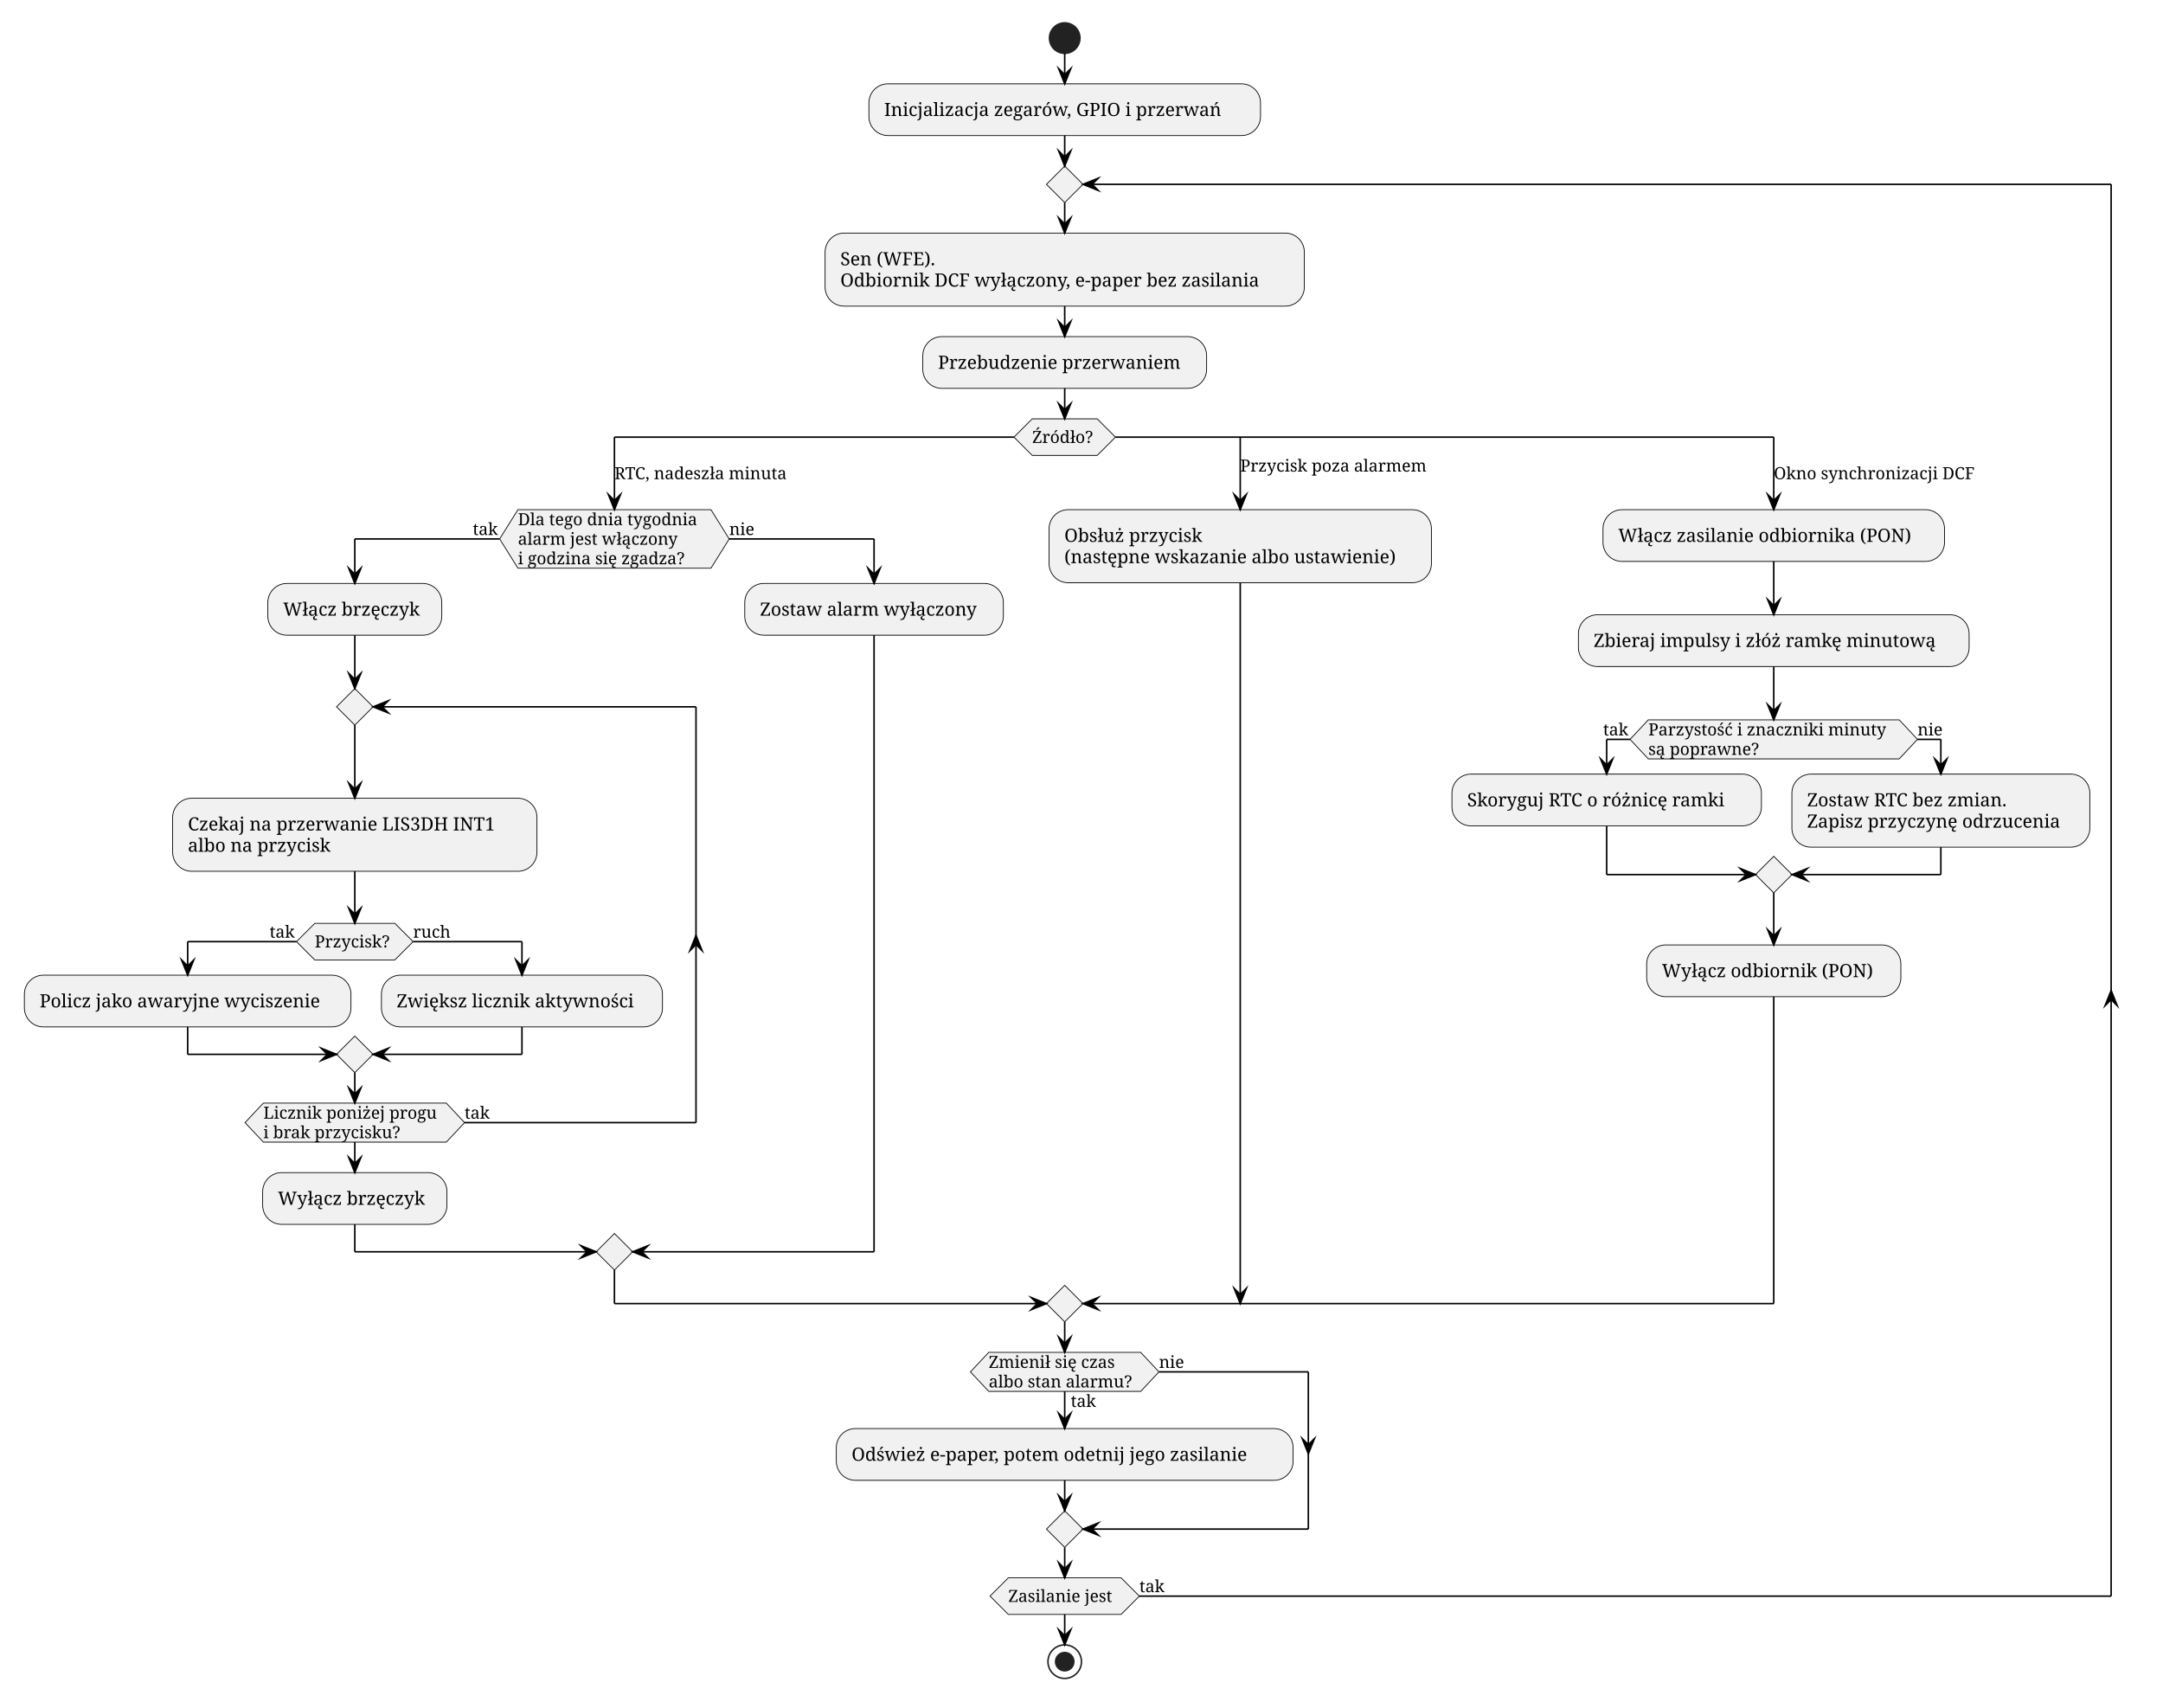
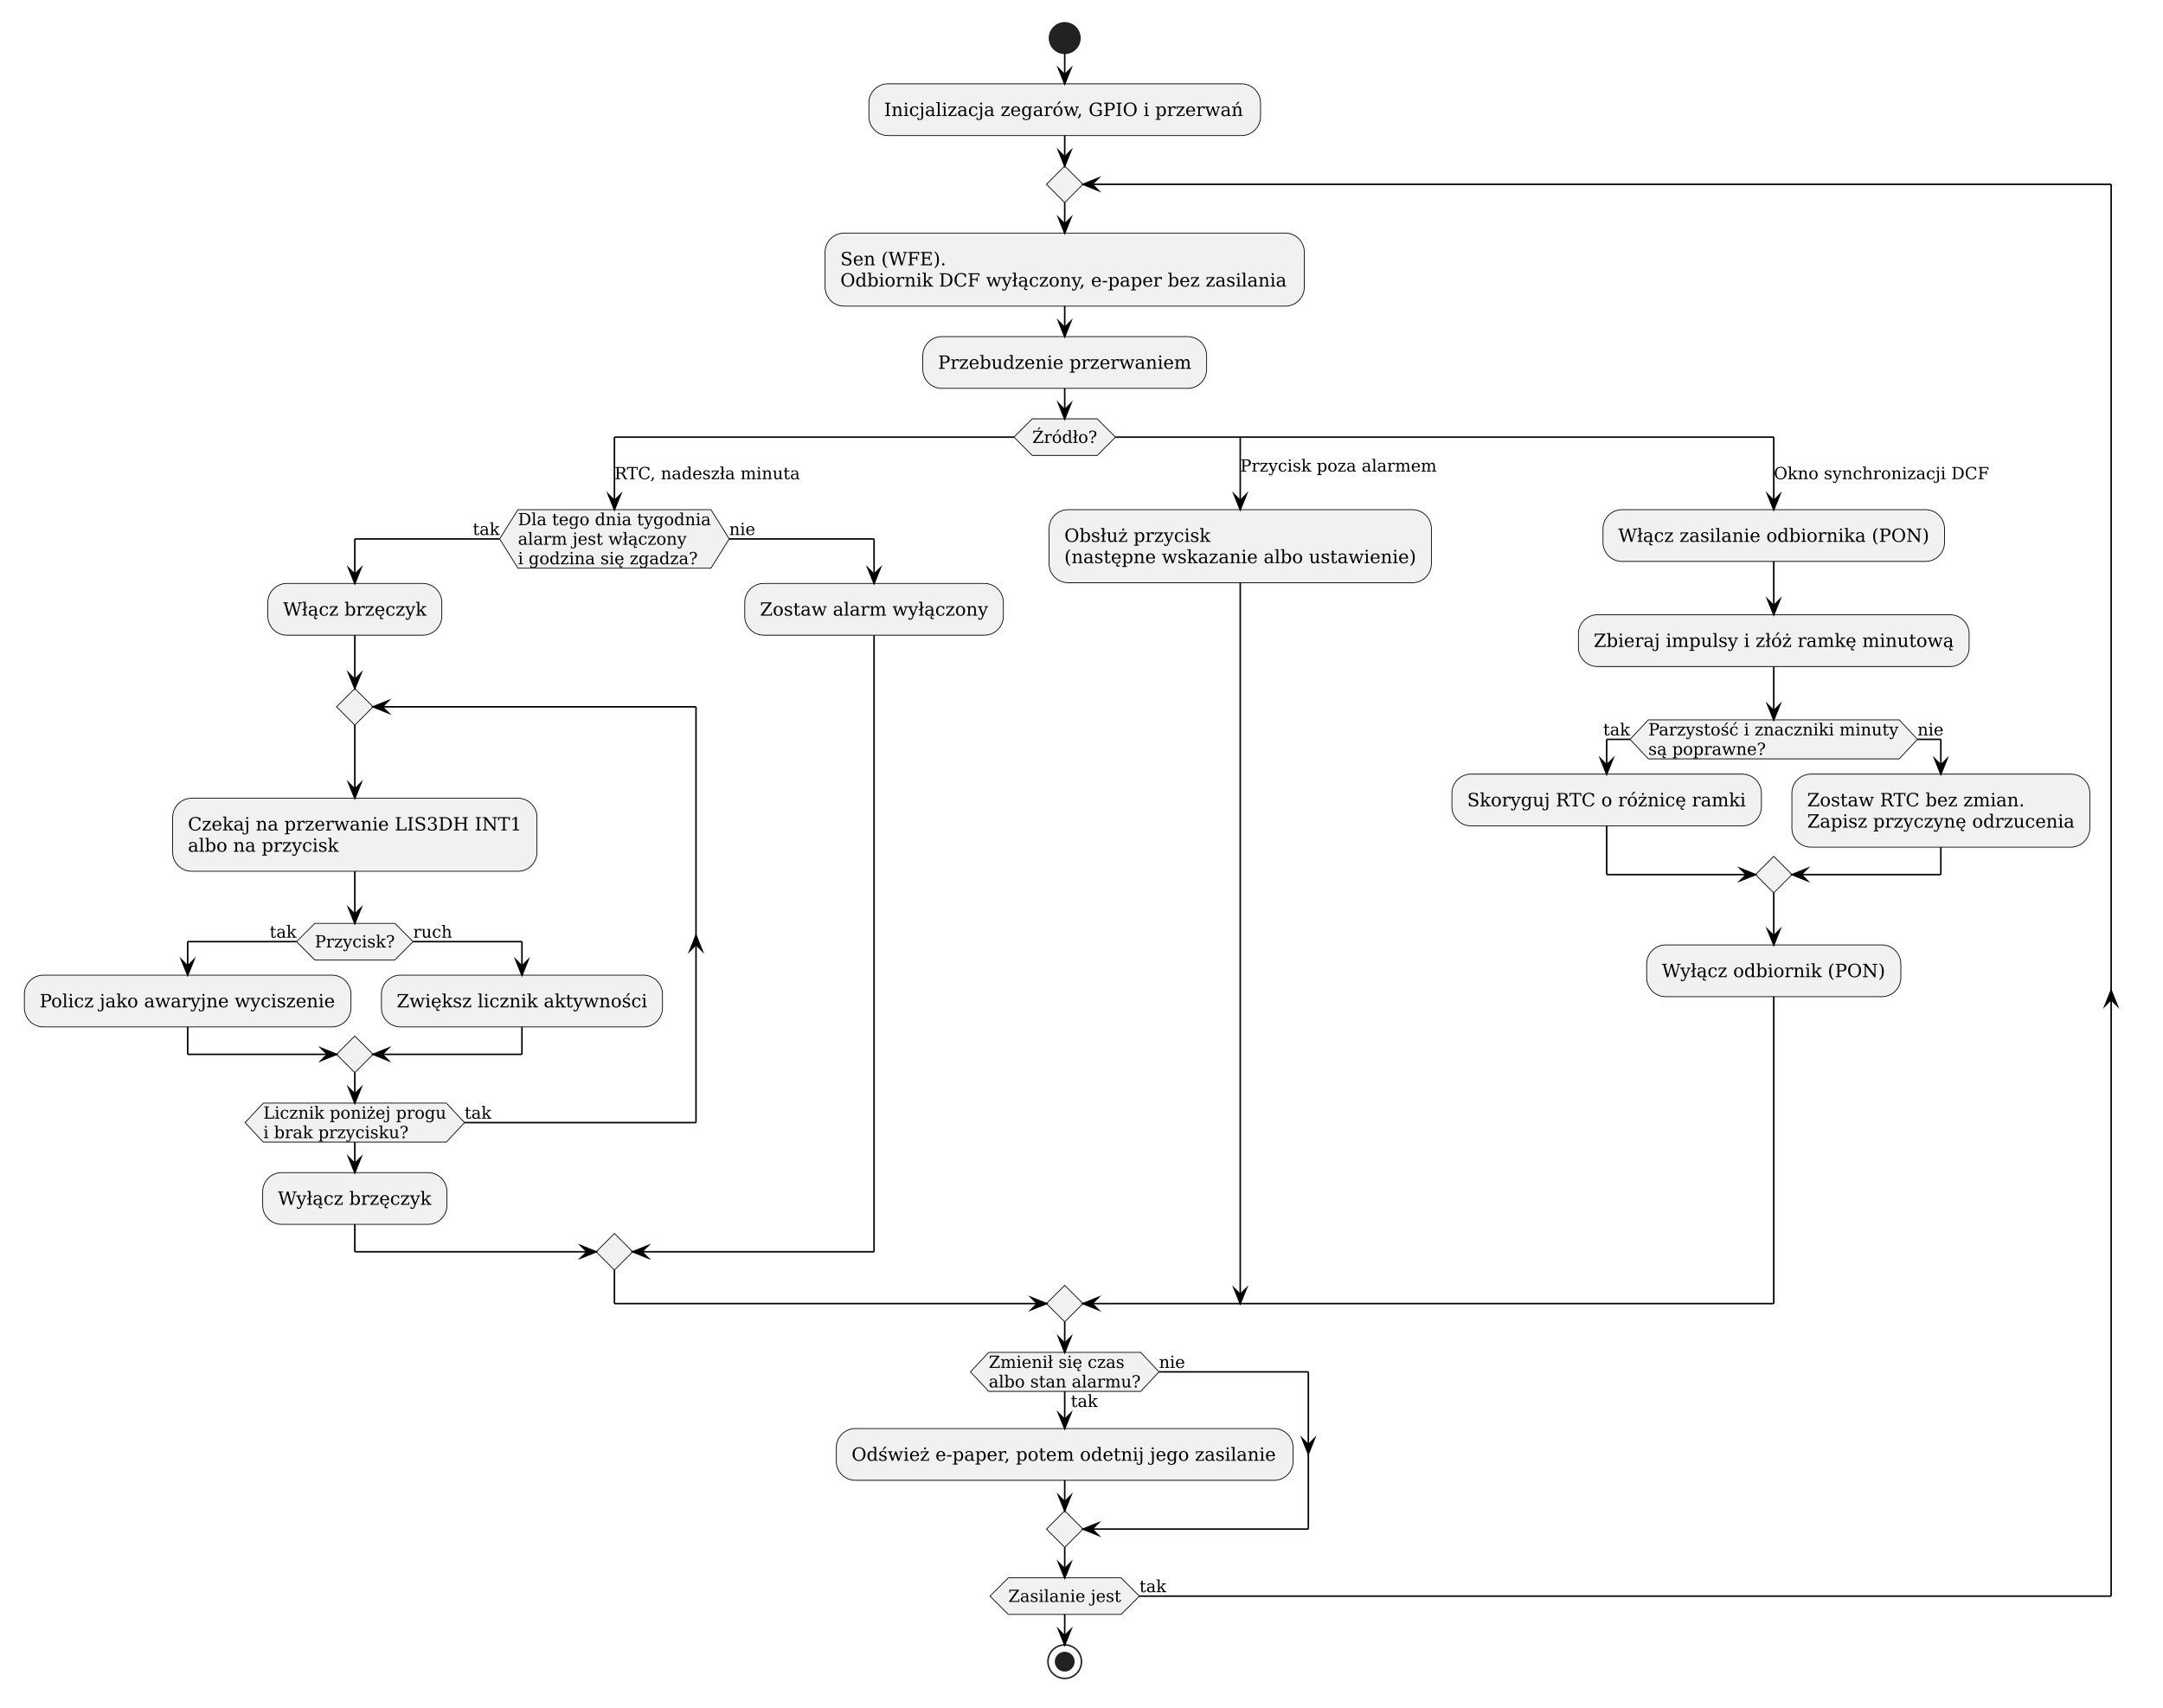
<svg xmlns="http://www.w3.org/2000/svg" version="1.1" data-diagram-type="ACTIVITY" style="width:2366px;height:1868px;background:#FFFFFF;" width="2366.667px" height="1868.333px" viewBox="0 0 2366 1868" zoomAndPan="magnify" preserveAspectRatio="none" contentStyleType="text/css">
  <defs />
  <g font-family="sans-serif" lengthAdjust="spacing">
    <ellipse cx="1164.637" cy="41.667" rx="16.667" ry="16.667" fill="#222" style="stroke:#222;stroke-width:1.667;" />
    <rect x="950.451" y="91.667" width="428.372" height="56.615" fill="#F1F1F1" style="stroke:#000;stroke-width:0.833;" rx="20.833" ry="20.833" />
-     <text x="967.118" y="126.898" fill="#000" font-size="20" textLength="395.039" font-family="serif">Inicjalizacja zegarów, GPIO i przerwań</text>
+     <text x="967.118" y="126.898" fill="#000" font-size="20" textLength="395.039" font-family="DejaVu Serif">Inicjalizacja zegarów, GPIO i przerwań</text>
    <rect x="902.531" y="254.948" width="524.212" height="79.896" fill="#F1F1F1" style="stroke:#000;stroke-width:0.833;" rx="20.833" ry="20.833" />
-     <text x="919.198" y="290.179" fill="#000" font-size="20" textLength="115.771" font-family="serif">Sen (WFE).</text>
-     <text x="919.198" y="313.46" fill="#000" font-size="20" textLength="490.879" font-family="serif">Odbiornik DCF wyłączony, e-paper bez zasilania</text>
+     <text x="919.198" y="290.179" fill="#000" font-size="20" textLength="115.771" font-family="DejaVu Serif">Sen (WFE).</text>
+     <text x="919.198" y="313.46" fill="#000" font-size="20" textLength="490.879" font-family="DejaVu Serif">Odbiornik DCF wyłączony, e-paper bez zasilania</text>
    <rect x="1009.401" y="368.177" width="310.472" height="56.615" fill="#F1F1F1" style="stroke:#000;stroke-width:0.833;" rx="20.833" ry="20.833" />
-     <text x="1026.068" y="403.408" fill="#000" font-size="20" textLength="277.139" font-family="serif">Przebudzenie przerwaniem</text>
+     <text x="1026.068" y="403.408" fill="#000" font-size="20" textLength="277.139" font-family="DejaVu Serif">Przebudzenie przerwaniem</text>
    <polygon points="1129.094,458.125,1200.181,458.125,1220.181,478.125,1200.181,498.125,1129.094,498.125,1109.094,478.125,1129.094,458.125" fill="#F1F1F1" style="stroke:#000;stroke-width:0.833;stroke-linejoin:miter;stroke-miterlimit:10;" />
-     <text x="1129.094" y="484.472" fill="#000" font-size="18.333" textLength="71.086" font-family="serif">Źródło?</text>
+     <text x="1129.094" y="484.472" fill="#000" font-size="18.333" textLength="71.086" font-family="DejaVu Serif">Źródło?</text>
    <polygon points="566.536,557.474,777.673,557.474,797.673,589.486,777.673,621.497,566.536,621.497,546.536,589.486,566.536,557.474" fill="#F1F1F1" style="stroke:#000;stroke-width:0.833;stroke-linejoin:miter;stroke-miterlimit:10;" />
-     <text x="566.536" y="574.491" fill="#000" font-size="18.333" textLength="211.138" font-family="serif">Dla tego dnia tygodnia</text>
-     <text x="566.536" y="595.833" fill="#000" font-size="18.333" textLength="184.533" font-family="serif">alarm jest włączony</text>
-     <text x="566.536" y="617.174" fill="#000" font-size="18.333" textLength="196.716" font-family="serif">i godzina się zgadza?</text>
-     <text x="517.129" y="585.162" fill="#000" font-size="18.333" textLength="29.407" font-family="serif">tak</text>
-     <text x="797.673" y="585.162" fill="#000" font-size="18.333" textLength="28.521" font-family="serif">nie</text>
+     <text x="566.536" y="574.491" fill="#000" font-size="18.333" textLength="211.138" font-family="DejaVu Serif">Dla tego dnia tygodnia</text>
+     <text x="566.536" y="595.833" fill="#000" font-size="18.333" textLength="184.533" font-family="DejaVu Serif">alarm jest włączony</text>
+     <text x="566.536" y="617.174" fill="#000" font-size="18.333" textLength="196.716" font-family="DejaVu Serif">i godzina się zgadza?</text>
+     <text x="517.129" y="585.162" fill="#000" font-size="18.333" textLength="29.407" font-family="DejaVu Serif">tak</text>
+     <text x="797.673" y="585.162" fill="#000" font-size="18.333" textLength="28.521" font-family="DejaVu Serif">nie</text>
    <rect x="292.969" y="638.164" width="190.286" height="56.615" fill="#F1F1F1" style="stroke:#000;stroke-width:0.833;" rx="20.833" ry="20.833" />
-     <text x="309.635" y="673.395" fill="#000" font-size="20" textLength="156.953" font-family="serif">Włącz brzęczyk</text>
+     <text x="309.635" y="673.395" fill="#000" font-size="20" textLength="156.953" font-family="DejaVu Serif">Włącz brzęczyk</text>
    <rect x="188.867" y="873.112" width="398.49" height="79.896" fill="#F1F1F1" style="stroke:#000;stroke-width:0.833;" rx="20.833" ry="20.833" />
-     <text x="205.534" y="908.343" fill="#000" font-size="20" textLength="365.156" font-family="serif">Czekaj na przerwanie LIS3DH INT1</text>
-     <text x="205.534" y="931.624" fill="#000" font-size="20" textLength="164.863" font-family="serif">albo na przycisk</text>
+     <text x="205.534" y="908.343" fill="#000" font-size="20" textLength="365.156" font-family="DejaVu Serif">Czekaj na przerwanie LIS3DH INT1</text>
+     <text x="205.534" y="931.624" fill="#000" font-size="20" textLength="164.863" font-family="DejaVu Serif">albo na przycisk</text>
    <polygon points="344.315,1009.948,431.909,1009.948,451.909,1029.948,431.909,1049.948,344.315,1049.948,324.315,1029.948,344.315,1009.948" fill="#F1F1F1" style="stroke:#000;stroke-width:0.833;stroke-linejoin:miter;stroke-miterlimit:10;" />
-     <text x="344.315" y="1036.295" fill="#000" font-size="18.333" textLength="87.594" font-family="serif">Przycisk?</text>
-     <text x="294.908" y="1025.624" fill="#000" font-size="18.333" textLength="29.407" font-family="serif">tak</text>
-     <text x="451.909" y="1025.624" fill="#000" font-size="18.333" textLength="42.646" font-family="serif">ruch</text>
+     <text x="344.315" y="1036.295" fill="#000" font-size="18.333" textLength="87.594" font-family="DejaVu Serif">Przycisk?</text>
+     <text x="294.908" y="1025.624" fill="#000" font-size="18.333" textLength="29.407" font-family="DejaVu Serif">tak</text>
+     <text x="451.909" y="1025.624" fill="#000" font-size="18.333" textLength="42.646" font-family="DejaVu Serif">ruch</text>
    <rect x="26.667" y="1066.615" width="357.23" height="56.615" fill="#F1F1F1" style="stroke:#000;stroke-width:0.833;" rx="20.833" ry="20.833" />
-     <text x="43.333" y="1101.846" fill="#000" font-size="20" textLength="323.896" font-family="serif">Policz jako awaryjne wyciszenie</text>
+     <text x="43.333" y="1101.846" fill="#000" font-size="20" textLength="323.896" font-family="DejaVu Serif">Policz jako awaryjne wyciszenie</text>
    <rect x="417.23" y="1066.615" width="307.425" height="56.615" fill="#F1F1F1" style="stroke:#000;stroke-width:0.833;" rx="20.833" ry="20.833" />
-     <text x="433.896" y="1101.846" fill="#000" font-size="20" textLength="274.092" font-family="serif">Zwiększ licznik aktywności</text>
+     <text x="433.896" y="1101.846" fill="#000" font-size="20" textLength="274.092" font-family="DejaVu Serif">Zwiększ licznik aktywności</text>
    <polygon points="388.112,1133.229,408.112,1153.229,388.112,1173.229,368.112,1153.229,388.112,1133.229" fill="#F1F1F1" style="stroke:#000;stroke-width:0.833;stroke-linejoin:miter;stroke-miterlimit:10;" />
    <polygon points="388.112,753.112,408.112,773.112,388.112,793.112,368.112,773.112,388.112,753.112" fill="#F1F1F1" style="stroke:#000;stroke-width:0.833;stroke-linejoin:miter;stroke-miterlimit:10;" />
    <polygon points="288.053,1206.563,488.171,1206.563,508.171,1227.904,488.171,1249.245,288.053,1249.245,268.053,1227.904,288.053,1206.563" fill="#F1F1F1" style="stroke:#000;stroke-width:0.833;stroke-linejoin:miter;stroke-miterlimit:10;" />
-     <text x="288.053" y="1223.58" fill="#000" font-size="18.333" textLength="200.118" font-family="serif">Licznik poniżej progu</text>
-     <text x="288.053" y="1244.921" fill="#000" font-size="18.333" textLength="158.859" font-family="serif">i brak przycisku?</text>
-     <text x="508.171" y="1223.58" fill="#000" font-size="18.333" textLength="29.407" font-family="serif">tak</text>
+     <text x="288.053" y="1223.58" fill="#000" font-size="18.333" textLength="200.118" font-family="DejaVu Serif">Licznik poniżej progu</text>
+     <text x="288.053" y="1244.921" fill="#000" font-size="18.333" textLength="158.859" font-family="DejaVu Serif">i brak przycisku?</text>
+     <text x="508.171" y="1223.58" fill="#000" font-size="18.333" textLength="29.407" font-family="DejaVu Serif">tak</text>
    <rect x="287.319" y="1282.578" width="201.585" height="56.615" fill="#F1F1F1" style="stroke:#000;stroke-width:0.833;" rx="20.833" ry="20.833" />
-     <text x="303.986" y="1317.809" fill="#000" font-size="20" textLength="168.252" font-family="serif">Wyłącz brzęczyk</text>
+     <text x="303.986" y="1317.809" fill="#000" font-size="20" textLength="168.252" font-family="DejaVu Serif">Wyłącz brzęczyk</text>
    <rect x="814.655" y="638.164" width="282.884" height="56.615" fill="#F1F1F1" style="stroke:#000;stroke-width:0.833;" rx="20.833" ry="20.833" />
-     <text x="831.322" y="673.395" fill="#000" font-size="20" textLength="249.551" font-family="serif">Zostaw alarm wyłączony</text>
+     <text x="831.322" y="673.395" fill="#000" font-size="20" textLength="249.551" font-family="DejaVu Serif">Zostaw alarm wyłączony</text>
    <polygon points="672.104,1349.193,692.104,1369.193,672.104,1389.193,652.104,1369.193,672.104,1349.193" fill="#F1F1F1" style="stroke:#000;stroke-width:0.833;stroke-linejoin:miter;stroke-miterlimit:10;" />
    <rect x="1147.539" y="557.474" width="418.206" height="79.896" fill="#F1F1F1" style="stroke:#000;stroke-width:0.833;" rx="20.833" ry="20.833" />
-     <text x="1164.206" y="592.705" fill="#000" font-size="20" textLength="159.902" font-family="serif">Obsłuż przycisk</text>
-     <text x="1164.206" y="615.986" fill="#000" font-size="20" textLength="384.873" font-family="serif">(następne wskazanie albo ustawienie)</text>
+     <text x="1164.206" y="592.705" fill="#000" font-size="20" textLength="159.902" font-family="DejaVu Serif">Obsłuż przycisk</text>
+     <text x="1164.206" y="615.986" fill="#000" font-size="20" textLength="384.873" font-family="DejaVu Serif">(następne wskazanie albo ustawienie)</text>
    <rect x="1753.438" y="557.474" width="373.587" height="56.615" fill="#F1F1F1" style="stroke:#000;stroke-width:0.833;" rx="20.833" ry="20.833" />
-     <text x="1770.104" y="592.705" fill="#000" font-size="20" textLength="340.254" font-family="serif">Włącz zasilanie odbiornika (PON)</text>
+     <text x="1770.104" y="592.705" fill="#000" font-size="20" textLength="340.254" font-family="DejaVu Serif">Włącz zasilanie odbiornika (PON)</text>
    <rect x="1726.538" y="672.422" width="427.386" height="56.615" fill="#F1F1F1" style="stroke:#000;stroke-width:0.833;" rx="20.833" ry="20.833" />
-     <text x="1743.205" y="707.653" fill="#000" font-size="20" textLength="394.053" font-family="serif">Zbieraj impulsy i złóż ramkę minutową</text>
+     <text x="1743.205" y="707.653" fill="#000" font-size="20" textLength="394.053" font-family="DejaVu Serif">Zbieraj impulsy i złóż ramkę minutową</text>
    <polygon points="1803.013,787.37,2077.449,787.37,2097.449,808.711,2077.449,830.052,1803.013,830.052,1783.013,808.711,1803.013,787.37" fill="#F1F1F1" style="stroke:#000;stroke-width:0.833;stroke-linejoin:miter;stroke-miterlimit:10;" />
-     <text x="1803.013" y="804.387" fill="#000" font-size="18.333" textLength="274.436" font-family="serif">Parzystość i znaczniki minuty</text>
-     <text x="1803.013" y="825.728" fill="#000" font-size="18.333" textLength="128.548" font-family="serif">są poprawne?</text>
-     <text x="1753.606" y="804.387" fill="#000" font-size="18.333" textLength="29.407" font-family="serif">tak</text>
-     <text x="2097.449" y="804.387" fill="#000" font-size="18.333" textLength="28.521" font-family="serif">nie</text>
+     <text x="1803.013" y="804.387" fill="#000" font-size="18.333" textLength="274.436" font-family="DejaVu Serif">Parzystość i znaczniki minuty</text>
+     <text x="1803.013" y="825.728" fill="#000" font-size="18.333" textLength="128.548" font-family="DejaVu Serif">są poprawne?</text>
+     <text x="1753.606" y="804.387" fill="#000" font-size="18.333" textLength="29.407" font-family="DejaVu Serif">tak</text>
+     <text x="2097.449" y="804.387" fill="#000" font-size="18.333" textLength="28.521" font-family="DejaVu Serif">nie</text>
    <rect x="1588.197" y="846.719" width="338.529" height="56.615" fill="#F1F1F1" style="stroke:#000;stroke-width:0.833;" rx="20.833" ry="20.833" />
-     <text x="1604.864" y="881.95" fill="#000" font-size="20" textLength="305.195" font-family="serif">Skoryguj RTC o różnicę ramki</text>
+     <text x="1604.864" y="881.95" fill="#000" font-size="20" textLength="305.195" font-family="DejaVu Serif">Skoryguj RTC o różnicę ramki</text>
    <rect x="1960.059" y="846.719" width="325.882" height="79.896" fill="#F1F1F1" style="stroke:#000;stroke-width:0.833;" rx="20.833" ry="20.833" />
-     <text x="1976.726" y="881.95" fill="#000" font-size="20" textLength="238.291" font-family="serif">Zostaw RTC bez zmian.</text>
-     <text x="1976.726" y="905.231" fill="#000" font-size="20" textLength="292.549" font-family="serif">Zapisz przyczynę odrzucenia</text>
+     <text x="1976.726" y="881.95" fill="#000" font-size="20" textLength="238.291" font-family="DejaVu Serif">Zostaw RTC bez zmian.</text>
+     <text x="1976.726" y="905.231" fill="#000" font-size="20" textLength="292.549" font-family="DejaVu Serif">Zapisz przyczynę odrzucenia</text>
    <polygon points="1940.231,936.615,1960.231,956.615,1940.231,976.615,1920.231,956.615,1940.231,936.615" fill="#F1F1F1" style="stroke:#000;stroke-width:0.833;stroke-linejoin:miter;stroke-miterlimit:10;" />
    <rect x="1801.206" y="1033.555" width="278.05" height="56.615" fill="#F1F1F1" style="stroke:#000;stroke-width:0.833;" rx="20.833" ry="20.833" />
-     <text x="1817.873" y="1068.786" fill="#000" font-size="20" textLength="244.717" font-family="serif">Wyłącz odbiornik (PON)</text>
+     <text x="1817.873" y="1068.786" fill="#000" font-size="20" textLength="244.717" font-family="DejaVu Serif">Wyłącz odbiornik (PON)</text>
    <polygon points="1164.637,1405.859,1164.637,1405.859,1184.637,1425.859,1164.637,1445.859,1164.637,1445.859,1144.637,1425.859,1164.637,1405.859" fill="#F1F1F1" style="stroke:#000;stroke-width:0.833;stroke-linejoin:miter;stroke-miterlimit:10;" />
    <rect x="914.807" y="1562.546" width="499.661" height="56.615" fill="#F1F1F1" style="stroke:#000;stroke-width:0.833;" rx="20.833" ry="20.833" />
-     <text x="931.473" y="1597.777" fill="#000" font-size="20" textLength="466.328" font-family="serif">Odśwież e-paper, potem odetnij jego zasilanie</text>
+     <text x="931.473" y="1597.777" fill="#000" font-size="20" textLength="466.328" font-family="DejaVu Serif">Odśwież e-paper, potem odetnij jego zasilanie</text>
    <polygon points="1081.515,1479.193,1247.76,1479.193,1267.76,1500.534,1247.76,1521.875,1081.515,1521.875,1061.515,1500.534,1081.515,1479.193" fill="#F1F1F1" style="stroke:#000;stroke-width:0.833;stroke-linejoin:miter;stroke-miterlimit:10;" />
-     <text x="1171.304" y="1538.892" fill="#000" font-size="18.333" textLength="29.407" font-family="serif">tak</text>
-     <text x="1081.515" y="1496.21" fill="#000" font-size="18.333" textLength="148.493" font-family="serif">Zmienił się czas</text>
-     <text x="1081.515" y="1517.551" fill="#000" font-size="18.333" textLength="166.244" font-family="serif">albo stan alarmu?</text>
-     <text x="1267.76" y="1496.21" fill="#000" font-size="18.333" textLength="28.521" font-family="serif">nie</text>
+     <text x="1171.304" y="1538.892" fill="#000" font-size="18.333" textLength="29.407" font-family="DejaVu Serif">tak</text>
+     <text x="1081.515" y="1496.21" fill="#000" font-size="18.333" textLength="148.493" font-family="DejaVu Serif">Zmienił się czas</text>
+     <text x="1081.515" y="1517.551" fill="#000" font-size="18.333" textLength="166.244" font-family="DejaVu Serif">albo stan alarmu?</text>
+     <text x="1267.76" y="1496.21" fill="#000" font-size="18.333" textLength="28.521" font-family="DejaVu Serif">nie</text>
    <polygon points="1164.637,1652.493,1184.637,1672.493,1164.637,1692.493,1144.637,1672.493,1164.637,1652.493" fill="#F1F1F1" style="stroke:#000;stroke-width:0.833;stroke-linejoin:miter;stroke-miterlimit:10;" />
    <polygon points="1164.637,181.615,1184.637,201.615,1164.637,221.615,1144.637,201.615,1164.637,181.615" fill="#F1F1F1" style="stroke:#000;stroke-width:0.833;stroke-linejoin:miter;stroke-miterlimit:10;" />
    <polygon points="1102.941,1725.827,1226.333,1725.827,1246.333,1745.827,1226.333,1765.827,1102.941,1765.827,1082.941,1745.827,1102.941,1725.827" fill="#F1F1F1" style="stroke:#000;stroke-width:0.833;stroke-linejoin:miter;stroke-miterlimit:10;" />
-     <text x="1102.941" y="1752.174" fill="#000" font-size="18.333" textLength="123.392" font-family="serif">Zasilanie jest</text>
-     <text x="1246.333" y="1741.503" fill="#000" font-size="18.333" textLength="29.407" font-family="serif">tak</text>
+     <text x="1102.941" y="1752.174" fill="#000" font-size="18.333" textLength="123.392" font-family="DejaVu Serif">Zasilanie jest</text>
+     <text x="1246.333" y="1741.503" fill="#000" font-size="18.333" textLength="29.407" font-family="DejaVu Serif">tak</text>
    <ellipse cx="1164.637" cy="1817.493" rx="18.333" ry="18.333" fill="none" style="stroke:#222;stroke-width:1.667;" />
    <ellipse cx="1164.637" cy="1817.493" rx="10" ry="10" fill="#222" style="stroke:#222;stroke-width:1.667;" />
    <line x1="1164.637" y1="58.333" x2="1164.637" y2="91.667" style="stroke:#000;stroke-width:1.667;" />
    <polygon points="1157.971,75,1164.637,91.667,1171.304,75,1164.637,81.667" fill="#000" style="stroke:#000;stroke-width:1.667;stroke-linejoin:miter;stroke-miterlimit:10;" />
    <line x1="1164.637" y1="334.844" x2="1164.637" y2="368.177" style="stroke:#000;stroke-width:1.667;" />
    <polygon points="1157.971,351.51,1164.637,368.177,1171.304,351.51,1164.637,358.177" fill="#000" style="stroke:#000;stroke-width:1.667;stroke-linejoin:miter;stroke-miterlimit:10;" />
    <line x1="324.315" y1="1029.948" x2="205.282" y2="1029.948" style="stroke:#000;stroke-width:1.667;" />
    <line x1="205.282" y1="1029.948" x2="205.282" y2="1066.615" style="stroke:#000;stroke-width:1.667;" />
    <polygon points="198.615,1049.948,205.282,1066.615,211.948,1049.948,205.282,1056.615" fill="#000" style="stroke:#000;stroke-width:1.667;stroke-linejoin:miter;stroke-miterlimit:10;" />
    <line x1="451.909" y1="1029.948" x2="570.942" y2="1029.948" style="stroke:#000;stroke-width:1.667;" />
    <line x1="570.942" y1="1029.948" x2="570.942" y2="1066.615" style="stroke:#000;stroke-width:1.667;" />
    <polygon points="564.276,1049.948,570.942,1066.615,577.609,1049.948,570.942,1056.615" fill="#000" style="stroke:#000;stroke-width:1.667;stroke-linejoin:miter;stroke-miterlimit:10;" />
    <line x1="205.282" y1="1123.229" x2="205.282" y2="1153.229" style="stroke:#000;stroke-width:1.667;" />
    <line x1="205.282" y1="1153.229" x2="368.112" y2="1153.229" style="stroke:#000;stroke-width:1.667;" />
    <polygon points="351.445,1146.563,368.112,1153.229,351.445,1159.896,358.112,1153.229" fill="#000" style="stroke:#000;stroke-width:1.667;stroke-linejoin:miter;stroke-miterlimit:10;" />
    <line x1="570.942" y1="1123.229" x2="570.942" y2="1153.229" style="stroke:#000;stroke-width:1.667;" />
    <line x1="570.942" y1="1153.229" x2="408.112" y2="1153.229" style="stroke:#000;stroke-width:1.667;" />
    <polygon points="424.779,1146.563,408.112,1153.229,424.779,1159.896,418.112,1153.229" fill="#000" style="stroke:#000;stroke-width:1.667;stroke-linejoin:miter;stroke-miterlimit:10;" />
    <line x1="388.112" y1="953.008" x2="388.112" y2="1009.948" style="stroke:#000;stroke-width:1.667;" />
    <polygon points="381.445,993.281,388.112,1009.948,394.779,993.281,388.112,999.948" fill="#000" style="stroke:#000;stroke-width:1.667;stroke-linejoin:miter;stroke-miterlimit:10;" />
    <line x1="388.112" y1="793.112" x2="388.112" y2="873.112" style="stroke:#000;stroke-width:1.667;" />
    <polygon points="381.445,856.445,388.112,873.112,394.779,856.445,388.112,863.112" fill="#000" style="stroke:#000;stroke-width:1.667;stroke-linejoin:miter;stroke-miterlimit:10;" />
    <line x1="508.171" y1="1227.904" x2="761.322" y2="1227.904" style="stroke:#000;stroke-width:1.667;" />
    <polygon points="754.655,1039.811,761.322,1023.145,767.988,1039.811,761.322,1033.145" fill="#000" style="stroke:#000;stroke-width:1.667;stroke-linejoin:miter;stroke-miterlimit:10;" />
    <line x1="761.322" y1="773.112" x2="761.322" y2="1227.904" style="stroke:#000;stroke-width:1.667;" />
    <line x1="761.322" y1="773.112" x2="408.112" y2="773.112" style="stroke:#000;stroke-width:1.667;" />
    <polygon points="424.779,766.445,408.112,773.112,424.779,779.779,418.112,773.112" fill="#000" style="stroke:#000;stroke-width:1.667;stroke-linejoin:miter;stroke-miterlimit:10;" />
    <line x1="388.112" y1="1173.229" x2="388.112" y2="1206.563" style="stroke:#000;stroke-width:1.667;" />
    <polygon points="381.445,1189.896,388.112,1206.563,394.779,1189.896,388.112,1196.563" fill="#000" style="stroke:#000;stroke-width:1.667;stroke-linejoin:miter;stroke-miterlimit:10;" />
    <line x1="388.112" y1="694.779" x2="388.112" y2="753.112" style="stroke:#000;stroke-width:1.667;" />
    <polygon points="381.445,736.445,388.112,753.112,394.779,736.445,388.112,743.112" fill="#000" style="stroke:#000;stroke-width:1.667;stroke-linejoin:miter;stroke-miterlimit:10;" />
    <line x1="388.112" y1="1249.245" x2="388.112" y2="1282.578" style="stroke:#000;stroke-width:1.667;" />
    <polygon points="381.445,1265.911,388.112,1282.578,394.779,1265.911,388.112,1272.578" fill="#000" style="stroke:#000;stroke-width:1.667;stroke-linejoin:miter;stroke-miterlimit:10;" />
    <line x1="546.536" y1="589.486" x2="388.112" y2="589.486" style="stroke:#000;stroke-width:1.667;" />
    <line x1="388.112" y1="589.486" x2="388.112" y2="638.164" style="stroke:#000;stroke-width:1.667;" />
    <polygon points="381.445,621.497,388.112,638.164,394.779,621.497,388.112,628.164" fill="#000" style="stroke:#000;stroke-width:1.667;stroke-linejoin:miter;stroke-miterlimit:10;" />
    <line x1="797.673" y1="589.486" x2="956.097" y2="589.486" style="stroke:#000;stroke-width:1.667;" />
    <line x1="956.097" y1="589.486" x2="956.097" y2="638.164" style="stroke:#000;stroke-width:1.667;" />
    <polygon points="949.43,621.497,956.097,638.164,962.764,621.497,956.097,628.164" fill="#000" style="stroke:#000;stroke-width:1.667;stroke-linejoin:miter;stroke-miterlimit:10;" />
    <line x1="388.112" y1="1339.193" x2="388.112" y2="1369.193" style="stroke:#000;stroke-width:1.667;" />
    <line x1="388.112" y1="1369.193" x2="652.104" y2="1369.193" style="stroke:#000;stroke-width:1.667;" />
    <polygon points="635.438,1362.526,652.104,1369.193,635.438,1375.859,642.104,1369.193" fill="#000" style="stroke:#000;stroke-width:1.667;stroke-linejoin:miter;stroke-miterlimit:10;" />
    <line x1="956.097" y1="694.779" x2="956.097" y2="1369.193" style="stroke:#000;stroke-width:1.667;" />
    <line x1="956.097" y1="1369.193" x2="692.104" y2="1369.193" style="stroke:#000;stroke-width:1.667;" />
    <polygon points="708.771,1362.526,692.104,1369.193,708.771,1375.859,702.104,1369.193" fill="#000" style="stroke:#000;stroke-width:1.667;stroke-linejoin:miter;stroke-miterlimit:10;" />
    <line x1="1940.231" y1="614.089" x2="1940.231" y2="672.422" style="stroke:#000;stroke-width:1.667;" />
    <polygon points="1933.564,655.755,1940.231,672.422,1946.898,655.755,1940.231,662.422" fill="#000" style="stroke:#000;stroke-width:1.667;stroke-linejoin:miter;stroke-miterlimit:10;" />
    <line x1="1783.013" y1="808.711" x2="1757.462" y2="808.711" style="stroke:#000;stroke-width:1.667;" />
    <line x1="1757.462" y1="808.711" x2="1757.462" y2="846.719" style="stroke:#000;stroke-width:1.667;" />
    <polygon points="1750.795,830.052,1757.462,846.719,1764.128,830.052,1757.462,836.719" fill="#000" style="stroke:#000;stroke-width:1.667;stroke-linejoin:miter;stroke-miterlimit:10;" />
    <line x1="2097.449" y1="808.711" x2="2123" y2="808.711" style="stroke:#000;stroke-width:1.667;" />
    <line x1="2123" y1="808.711" x2="2123" y2="846.719" style="stroke:#000;stroke-width:1.667;" />
    <polygon points="2116.334,830.052,2123,846.719,2129.667,830.052,2123,836.719" fill="#000" style="stroke:#000;stroke-width:1.667;stroke-linejoin:miter;stroke-miterlimit:10;" />
    <line x1="1757.462" y1="903.333" x2="1757.462" y2="956.615" style="stroke:#000;stroke-width:1.667;" />
    <line x1="1757.462" y1="956.615" x2="1920.231" y2="956.615" style="stroke:#000;stroke-width:1.667;" />
    <polygon points="1903.564,949.948,1920.231,956.615,1903.564,963.281,1910.231,956.615" fill="#000" style="stroke:#000;stroke-width:1.667;stroke-linejoin:miter;stroke-miterlimit:10;" />
    <line x1="2123" y1="926.615" x2="2123" y2="956.615" style="stroke:#000;stroke-width:1.667;" />
    <line x1="2123" y1="956.615" x2="1960.231" y2="956.615" style="stroke:#000;stroke-width:1.667;" />
    <polygon points="1976.898,949.948,1960.231,956.615,1976.898,963.281,1970.231,956.615" fill="#000" style="stroke:#000;stroke-width:1.667;stroke-linejoin:miter;stroke-miterlimit:10;" />
    <line x1="1940.231" y1="729.036" x2="1940.231" y2="787.37" style="stroke:#000;stroke-width:1.667;" />
    <polygon points="1933.564,770.703,1940.231,787.37,1946.898,770.703,1940.231,777.37" fill="#000" style="stroke:#000;stroke-width:1.667;stroke-linejoin:miter;stroke-miterlimit:10;" />
    <line x1="1940.231" y1="976.615" x2="1940.231" y2="1033.555" style="stroke:#000;stroke-width:1.667;" />
    <polygon points="1933.564,1016.888,1940.231,1033.555,1946.898,1016.888,1940.231,1023.555" fill="#000" style="stroke:#000;stroke-width:1.667;stroke-linejoin:miter;stroke-miterlimit:10;" />
    <line x1="1109.094" y1="478.125" x2="672.104" y2="478.125" style="stroke:#000;stroke-width:1.667;" />
    <line x1="672.104" y1="478.125" x2="672.104" y2="557.474" style="stroke:#000;stroke-width:1.667;" />
    <polygon points="665.438,540.807,672.104,557.474,678.771,540.807,672.104,547.474" fill="#000" style="stroke:#000;stroke-width:1.667;stroke-linejoin:miter;stroke-miterlimit:10;" />
-     <text x="672.104" y="524.146" fill="#000" font-size="18.333" textLength="203.967" font-family="serif">RTC, nadeszła minuta</text>
+     <text x="672.104" y="524.146" fill="#000" font-size="18.333" textLength="203.967" font-family="DejaVu Serif">RTC, nadeszła minuta</text>
    <line x1="1220.181" y1="478.125" x2="1940.231" y2="478.125" style="stroke:#000;stroke-width:1.667;" />
    <line x1="1940.231" y1="478.125" x2="1940.231" y2="557.474" style="stroke:#000;stroke-width:1.667;" />
    <polygon points="1933.564,540.807,1940.231,557.474,1946.898,540.807,1940.231,547.474" fill="#000" style="stroke:#000;stroke-width:1.667;stroke-linejoin:miter;stroke-miterlimit:10;" />
-     <text x="1940.231" y="524.146" fill="#000" font-size="18.333" textLength="235.612" font-family="serif">Okno synchronizacji DCF</text>
+     <text x="1940.231" y="524.146" fill="#000" font-size="18.333" textLength="235.612" font-family="DejaVu Serif">Okno synchronizacji DCF</text>
    <line x1="1356.642" y1="478.125" x2="1356.642" y2="557.474" style="stroke:#000;stroke-width:1.667;" />
    <polygon points="1349.976,540.807,1356.642,557.474,1363.309,540.807,1356.642,547.474" fill="#000" style="stroke:#000;stroke-width:1.667;stroke-linejoin:miter;stroke-miterlimit:10;" />
-     <text x="1356.642" y="515.813" fill="#000" font-size="18.333" textLength="214.889" font-family="serif">Przycisk poza alarmem</text>
+     <text x="1356.642" y="515.813" fill="#000" font-size="18.333" textLength="214.889" font-family="DejaVu Serif">Przycisk poza alarmem</text>
    <line x1="672.104" y1="1389.193" x2="672.104" y2="1425.859" style="stroke:#000;stroke-width:1.667;" />
    <line x1="672.104" y1="1425.859" x2="1144.637" y2="1425.859" style="stroke:#000;stroke-width:1.667;" />
    <polygon points="1127.971,1419.193,1144.637,1425.859,1127.971,1432.526,1134.637,1425.859" fill="#000" style="stroke:#000;stroke-width:1.667;stroke-linejoin:miter;stroke-miterlimit:10;" />
    <line x1="1940.231" y1="1090.169" x2="1940.231" y2="1425.859" style="stroke:#000;stroke-width:1.667;" />
    <line x1="1940.231" y1="1425.859" x2="1184.637" y2="1425.859" style="stroke:#000;stroke-width:1.667;" />
    <polygon points="1201.304,1419.193,1184.637,1425.859,1201.304,1432.526,1194.637,1425.859" fill="#000" style="stroke:#000;stroke-width:1.667;stroke-linejoin:miter;stroke-miterlimit:10;" />
    <line x1="1356.642" y1="637.37" x2="1356.642" y2="1425.859" style="stroke:#000;stroke-width:1.667;" />
    <polygon points="1349.976,1409.193,1356.642,1425.859,1363.309,1409.193,1356.642,1415.859" fill="#000" style="stroke:#000;stroke-width:1.667;stroke-linejoin:miter;stroke-miterlimit:10;" />
    <line x1="1164.637" y1="424.792" x2="1164.637" y2="458.125" style="stroke:#000;stroke-width:1.667;" />
    <polygon points="1157.971,441.458,1164.637,458.125,1171.304,441.458,1164.637,448.125" fill="#000" style="stroke:#000;stroke-width:1.667;stroke-linejoin:miter;stroke-miterlimit:10;" />
    <line x1="1164.637" y1="1521.875" x2="1164.637" y2="1562.546" style="stroke:#000;stroke-width:1.667;" />
    <polygon points="1157.971,1545.879,1164.637,1562.546,1171.304,1545.879,1164.637,1552.546" fill="#000" style="stroke:#000;stroke-width:1.667;stroke-linejoin:miter;stroke-miterlimit:10;" />
    <line x1="1267.76" y1="1500.534" x2="1431.135" y2="1500.534" style="stroke:#000;stroke-width:1.667;" />
    <polygon points="1424.468,1573.516,1431.135,1590.182,1437.802,1573.516,1431.135,1580.182" fill="#000" style="stroke:#000;stroke-width:1.667;stroke-linejoin:miter;stroke-miterlimit:10;" />
    <line x1="1431.135" y1="1500.534" x2="1431.135" y2="1672.493" style="stroke:#000;stroke-width:1.667;" />
    <line x1="1431.135" y1="1672.493" x2="1184.637" y2="1672.493" style="stroke:#000;stroke-width:1.667;" />
    <polygon points="1201.304,1665.827,1184.637,1672.493,1201.304,1679.16,1194.637,1672.493" fill="#000" style="stroke:#000;stroke-width:1.667;stroke-linejoin:miter;stroke-miterlimit:10;" />
    <line x1="1164.637" y1="1619.16" x2="1164.637" y2="1652.493" style="stroke:#000;stroke-width:1.667;" />
    <polygon points="1157.971,1635.827,1164.637,1652.493,1171.304,1635.827,1164.637,1642.493" fill="#000" style="stroke:#000;stroke-width:1.667;stroke-linejoin:miter;stroke-miterlimit:10;" />
    <line x1="1164.637" y1="1445.859" x2="1164.637" y2="1479.193" style="stroke:#000;stroke-width:1.667;" />
    <polygon points="1157.971,1462.526,1164.637,1479.193,1171.304,1462.526,1164.637,1469.193" fill="#000" style="stroke:#000;stroke-width:1.667;stroke-linejoin:miter;stroke-miterlimit:10;" />
    <line x1="1164.637" y1="221.615" x2="1164.637" y2="254.948" style="stroke:#000;stroke-width:1.667;" />
    <polygon points="1157.971,238.281,1164.637,254.948,1171.304,238.281,1164.637,244.948" fill="#000" style="stroke:#000;stroke-width:1.667;stroke-linejoin:miter;stroke-miterlimit:10;" />
    <line x1="1246.333" y1="1745.827" x2="2309.275" y2="1745.827" style="stroke:#000;stroke-width:1.667;" />
    <polygon points="2302.608,1100.026,2309.275,1083.359,2315.942,1100.026,2309.275,1093.359" fill="#000" style="stroke:#000;stroke-width:1.667;stroke-linejoin:miter;stroke-miterlimit:10;" />
    <line x1="2309.275" y1="201.615" x2="2309.275" y2="1745.827" style="stroke:#000;stroke-width:1.667;" />
    <line x1="2309.275" y1="201.615" x2="1184.637" y2="201.615" style="stroke:#000;stroke-width:1.667;" />
    <polygon points="1201.304,194.948,1184.637,201.615,1201.304,208.281,1194.637,201.615" fill="#000" style="stroke:#000;stroke-width:1.667;stroke-linejoin:miter;stroke-miterlimit:10;" />
    <line x1="1164.637" y1="1692.493" x2="1164.637" y2="1725.827" style="stroke:#000;stroke-width:1.667;" />
    <polygon points="1157.971,1709.16,1164.637,1725.827,1171.304,1709.16,1164.637,1715.827" fill="#000" style="stroke:#000;stroke-width:1.667;stroke-linejoin:miter;stroke-miterlimit:10;" />
    <line x1="1164.637" y1="148.281" x2="1164.637" y2="181.615" style="stroke:#000;stroke-width:1.667;" />
    <polygon points="1157.971,164.948,1164.637,181.615,1171.304,164.948,1164.637,171.615" fill="#000" style="stroke:#000;stroke-width:1.667;stroke-linejoin:miter;stroke-miterlimit:10;" />
    <line x1="1164.637" y1="1765.827" x2="1164.637" y2="1799.16" style="stroke:#000;stroke-width:1.667;" />
    <polygon points="1157.971,1782.493,1164.637,1799.16,1171.304,1782.493,1164.637,1789.16" fill="#000" style="stroke:#000;stroke-width:1.667;stroke-linejoin:miter;stroke-miterlimit:10;" />
  </g>
</svg>
